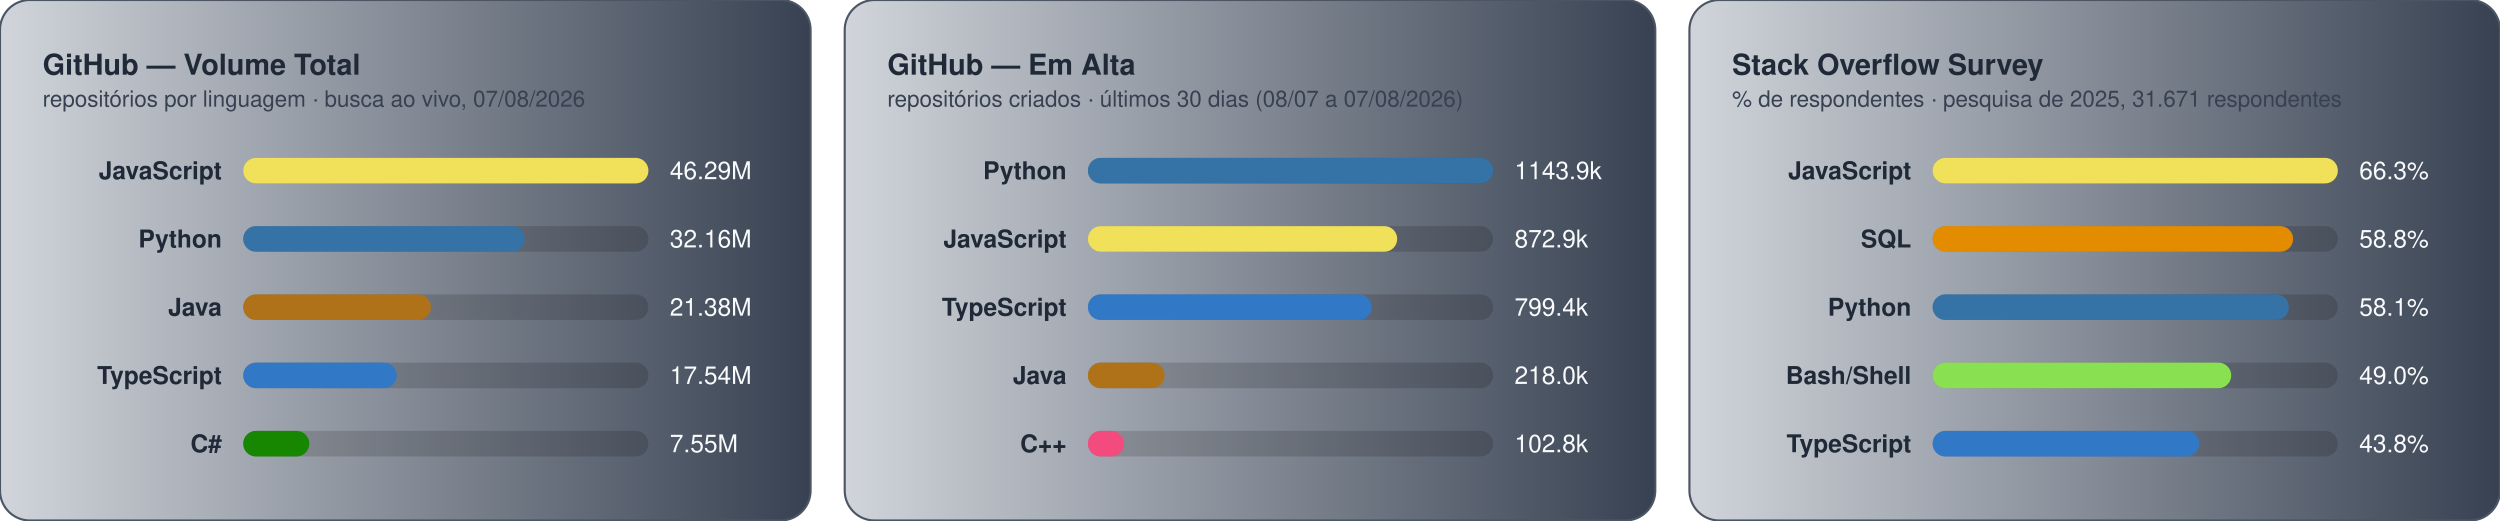
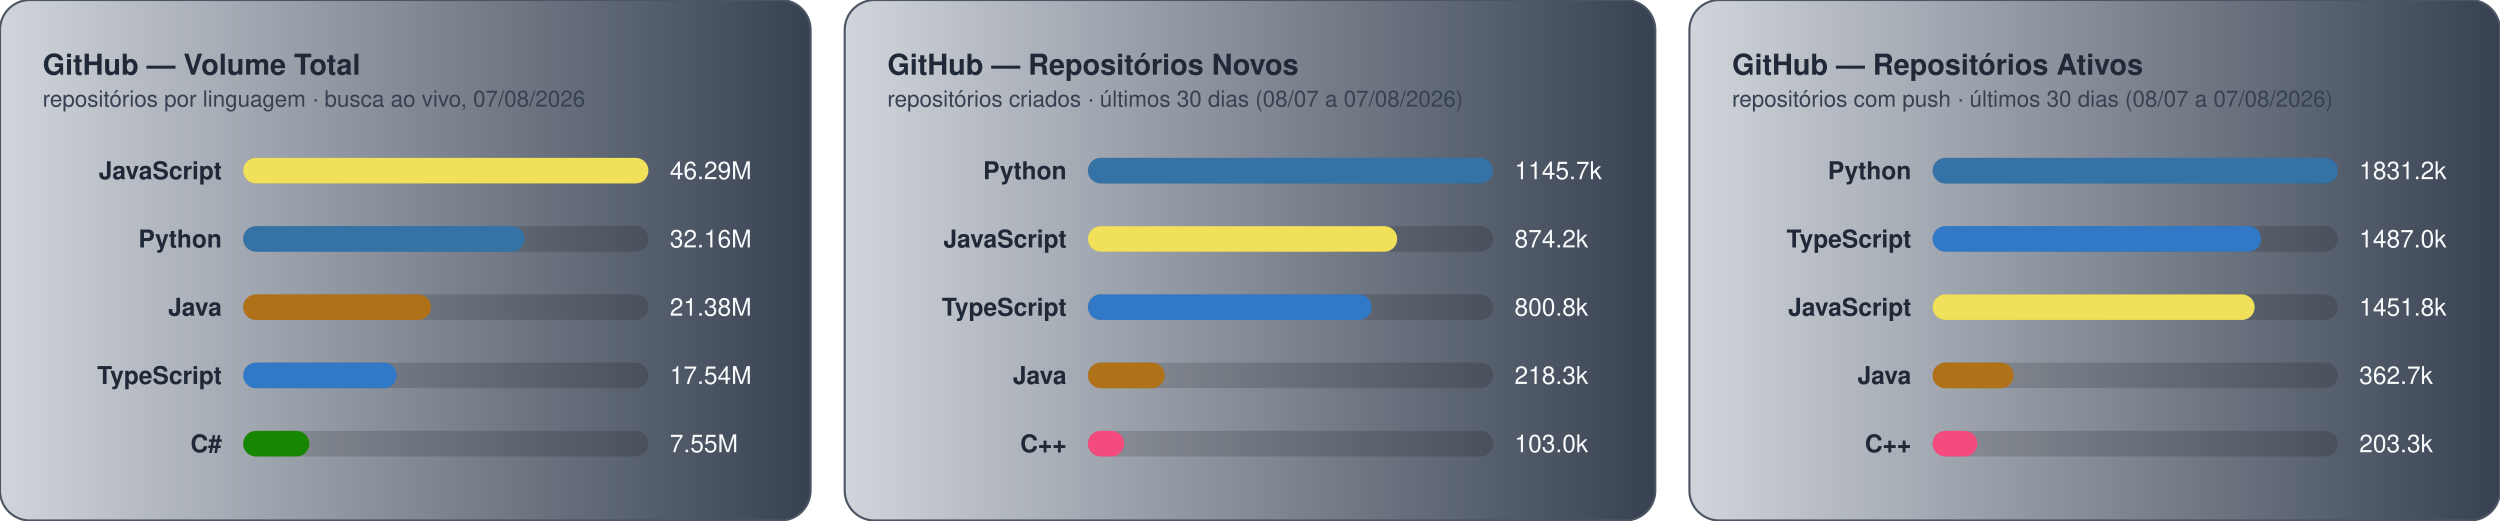
<svg xmlns="http://www.w3.org/2000/svg" width="1172.0" height="244.0" viewBox="0 0 1172.0 244.0">
  <g transform="translate(0.0,0)">
    <defs>
-       <linearGradient id="gradGithub" x1="0%" y1="0%" x2="100%" y2="0%">
+       <linearGradient id="gradGithubTotal" x1="0%" y1="0%" x2="100%" y2="0%">
        <stop offset="0%" stop-color="#D1D5DB" />
        <stop offset="100%" stop-color="#374151" />
      </linearGradient>
    </defs>
    <style>
    text { font-family: -apple-system, BlinkMacSystemFont, "Segoe UI", Helvetica, Arial, sans-serif; font-size: 11.5px; }
-     .card { fill: url(#gradGithub); stroke: #4b5563; stroke-width: 1; }
+     .card { fill: url(#gradGithubTotal); stroke: #4b5563; stroke-width: 1; }
    .title { fill: #1f2937; font-weight: 700; font-size: 13.5px; }
    .subtitle { fill: #374151; font-size: 10.5px; }
    .lbl { fill: #1f2937; font-weight: 600; }
    .val { fill: #f9fafb; }
    .track { fill: rgba(0,0,0,0.15); }
  </style>
    <rect x="0" y="0" width="380" height="244" rx="14" class="card" />
    <text x="20" y="35" class="title">GitHub — Volume Total</text>
    <text x="20" y="50" class="subtitle">repositórios por linguagem · busca ao vivo, 07/08/2026</text>
    <text x="104" y="84.0" text-anchor="end" class="lbl">JavaScript</text>
    <rect x="114" y="74.0" width="190" height="12" rx="6" class="track" />
    <rect x="114" y="74.0" width="190" height="12" rx="6" fill="#f1e05a" />
    <text x="314" y="84.0" class="val">46.29M</text>
    <text x="104" y="116.0" text-anchor="end" class="lbl">Python</text>
    <rect x="114" y="106.0" width="190" height="12" rx="6" class="track" />
    <rect x="114" y="106.0" width="132" height="12" rx="6" fill="#3572A5" />
    <text x="314" y="116.0" class="val">32.16M</text>
    <text x="104" y="148.0" text-anchor="end" class="lbl">Java</text>
    <rect x="114" y="138.0" width="190" height="12" rx="6" class="track" />
    <rect x="114" y="138.0" width="88" height="12" rx="6" fill="#b07219" />
    <text x="314" y="148.0" class="val">21.38M</text>
    <text x="104" y="180.0" text-anchor="end" class="lbl">TypeScript</text>
    <rect x="114" y="170.0" width="190" height="12" rx="6" class="track" />
    <rect x="114" y="170.0" width="72" height="12" rx="6" fill="#3178c6" />
    <text x="314" y="180.0" class="val">17.54M</text>
    <text x="104" y="212.0" text-anchor="end" class="lbl">C#</text>
    <rect x="114" y="202.0" width="190" height="12" rx="6" class="track" />
    <rect x="114" y="202.0" width="31" height="12" rx="6" fill="#178600" />
    <text x="314" y="212.0" class="val">7.55M</text>
  </g>
  <g transform="translate(396.0,0)">
    <defs>
-       <linearGradient id="gradGithubRecent" x1="0%" y1="0%" x2="100%" y2="0%">
+       <linearGradient id="gradGithubNew" x1="0%" y1="0%" x2="100%" y2="0%">
        <stop offset="0%" stop-color="#D1D5DB" />
        <stop offset="100%" stop-color="#374151" />
      </linearGradient>
    </defs>
    <style>
    text { font-family: -apple-system, BlinkMacSystemFont, "Segoe UI", Helvetica, Arial, sans-serif; font-size: 11.5px; }
-     .card { fill: url(#gradGithubRecent); stroke: #4b5563; stroke-width: 1; }
+     .card { fill: url(#gradGithubNew); stroke: #4b5563; stroke-width: 1; }
    .title { fill: #1f2937; font-weight: 700; font-size: 13.5px; }
    .subtitle { fill: #374151; font-size: 10.5px; }
    .lbl { fill: #1f2937; font-weight: 600; }
    .val { fill: #f9fafb; }
    .track { fill: rgba(0,0,0,0.15); }
  </style>
    <rect x="0" y="0" width="380" height="244" rx="14" class="card" />
-     <text x="20" y="35" class="title">GitHub — Em Alta</text>
+     <text x="20" y="35" class="title">GitHub — Repositórios Novos</text>
    <text x="20" y="50" class="subtitle">repositórios criados · últimos 30 dias (08/07 a 07/08/2026)</text>
    <text x="104" y="84.0" text-anchor="end" class="lbl">Python</text>
    <rect x="114" y="74.0" width="190" height="12" rx="6" class="track" />
    <rect x="114" y="74.0" width="190" height="12" rx="6" fill="#3572A5" />
-     <text x="314" y="84.0" class="val">1143.9k</text>
+     <text x="314" y="84.0" class="val">1145.7k</text>
    <text x="104" y="116.0" text-anchor="end" class="lbl">JavaScript</text>
    <rect x="114" y="106.0" width="190" height="12" rx="6" class="track" />
    <rect x="114" y="106.0" width="145" height="12" rx="6" fill="#f1e05a" />
-     <text x="314" y="116.0" class="val">872.9k</text>
+     <text x="314" y="116.0" class="val">874.2k</text>
    <text x="104" y="148.0" text-anchor="end" class="lbl">TypeScript</text>
    <rect x="114" y="138.0" width="190" height="12" rx="6" class="track" />
    <rect x="114" y="138.0" width="133" height="12" rx="6" fill="#3178c6" />
-     <text x="314" y="148.0" class="val">799.4k</text>
+     <text x="314" y="148.0" class="val">800.8k</text>
    <text x="104" y="180.0" text-anchor="end" class="lbl">Java</text>
    <rect x="114" y="170.0" width="190" height="12" rx="6" class="track" />
    <rect x="114" y="170.0" width="36" height="12" rx="6" fill="#b07219" />
-     <text x="314" y="180.0" class="val">218.0k</text>
+     <text x="314" y="180.0" class="val">218.3k</text>
    <text x="104" y="212.0" text-anchor="end" class="lbl">C++</text>
    <rect x="114" y="202.0" width="190" height="12" rx="6" class="track" />
    <rect x="114" y="202.0" width="17" height="12" rx="6" fill="#f34b7d" />
-     <text x="314" y="212.0" class="val">102.8k</text>
+     <text x="314" y="212.0" class="val">103.0k</text>
  </g>
  <g transform="translate(792.0,0)">
    <defs>
-       <linearGradient id="gradStackoverflow" x1="0%" y1="0%" x2="100%" y2="0%">
+       <linearGradient id="gradGithubActive" x1="0%" y1="0%" x2="100%" y2="0%">
        <stop offset="0%" stop-color="#D1D5DB" />
        <stop offset="100%" stop-color="#374151" />
      </linearGradient>
    </defs>
    <style>
    text { font-family: -apple-system, BlinkMacSystemFont, "Segoe UI", Helvetica, Arial, sans-serif; font-size: 11.5px; }
-     .card { fill: url(#gradStackoverflow); stroke: #4b5563; stroke-width: 1; }
+     .card { fill: url(#gradGithubActive); stroke: #4b5563; stroke-width: 1; }
    .title { fill: #1f2937; font-weight: 700; font-size: 13.5px; }
    .subtitle { fill: #374151; font-size: 10.5px; }
    .lbl { fill: #1f2937; font-weight: 600; }
    .val { fill: #f9fafb; }
    .track { fill: rgba(0,0,0,0.15); }
  </style>
    <rect x="0" y="0" width="380" height="244" rx="14" class="card" />
-     <text x="20" y="35" class="title">Stack Overflow Survey</text>
-     <text x="20" y="50" class="subtitle">% de respondentes · pesquisa de 2025, 31.671 respondentes</text>
-     <text x="104" y="84.0" text-anchor="end" class="lbl">JavaScript</text>
+     <text x="20" y="35" class="title">GitHub — Repositórios Ativos</text>
+     <text x="20" y="50" class="subtitle">repositórios com push · últimos 30 dias (08/07 a 07/08/2026)</text>
+     <text x="104" y="84.0" text-anchor="end" class="lbl">Python</text>
    <rect x="114" y="74.0" width="190" height="12" rx="6" class="track" />
-     <rect x="114" y="74.0" width="190" height="12" rx="6" fill="#f1e05a" />
-     <text x="314" y="84.0" class="val">66.3%</text>
-     <text x="104" y="116.0" text-anchor="end" class="lbl">SQL</text>
+     <rect x="114" y="74.0" width="190" height="12" rx="6" fill="#3572A5" />
+     <text x="314" y="84.0" class="val">1831.2k</text>
+     <text x="104" y="116.0" text-anchor="end" class="lbl">TypeScript</text>
    <rect x="114" y="106.0" width="190" height="12" rx="6" class="track" />
-     <rect x="114" y="106.0" width="169" height="12" rx="6" fill="#e38c00" />
-     <text x="314" y="116.0" class="val">58.8%</text>
-     <text x="104" y="148.0" text-anchor="end" class="lbl">Python</text>
+     <rect x="114" y="106.0" width="154" height="12" rx="6" fill="#3178c6" />
+     <text x="314" y="116.0" class="val">1487.0k</text>
+     <text x="104" y="148.0" text-anchor="end" class="lbl">JavaScript</text>
    <rect x="114" y="138.0" width="190" height="12" rx="6" class="track" />
-     <rect x="114" y="138.0" width="167" height="12" rx="6" fill="#3572A5" />
-     <text x="314" y="148.0" class="val">58.1%</text>
-     <text x="104" y="180.0" text-anchor="end" class="lbl">Bash/Shell</text>
+     <rect x="114" y="138.0" width="151" height="12" rx="6" fill="#f1e05a" />
+     <text x="314" y="148.0" class="val">1451.8k</text>
+     <text x="104" y="180.0" text-anchor="end" class="lbl">Java</text>
    <rect x="114" y="170.0" width="190" height="12" rx="6" class="track" />
-     <rect x="114" y="170.0" width="140" height="12" rx="6" fill="#89e051" />
-     <text x="314" y="180.0" class="val">49.0%</text>
-     <text x="104" y="212.0" text-anchor="end" class="lbl">TypeScript</text>
+     <rect x="114" y="170.0" width="38" height="12" rx="6" fill="#b07219" />
+     <text x="314" y="180.0" class="val">362.7k</text>
+     <text x="104" y="212.0" text-anchor="end" class="lbl">C++</text>
    <rect x="114" y="202.0" width="190" height="12" rx="6" class="track" />
-     <rect x="114" y="202.0" width="125" height="12" rx="6" fill="#3178c6" />
-     <text x="314" y="212.0" class="val">43.8%</text>
+     <rect x="114" y="202.0" width="21" height="12" rx="6" fill="#f34b7d" />
+     <text x="314" y="212.0" class="val">203.3k</text>
  </g>
</svg>
